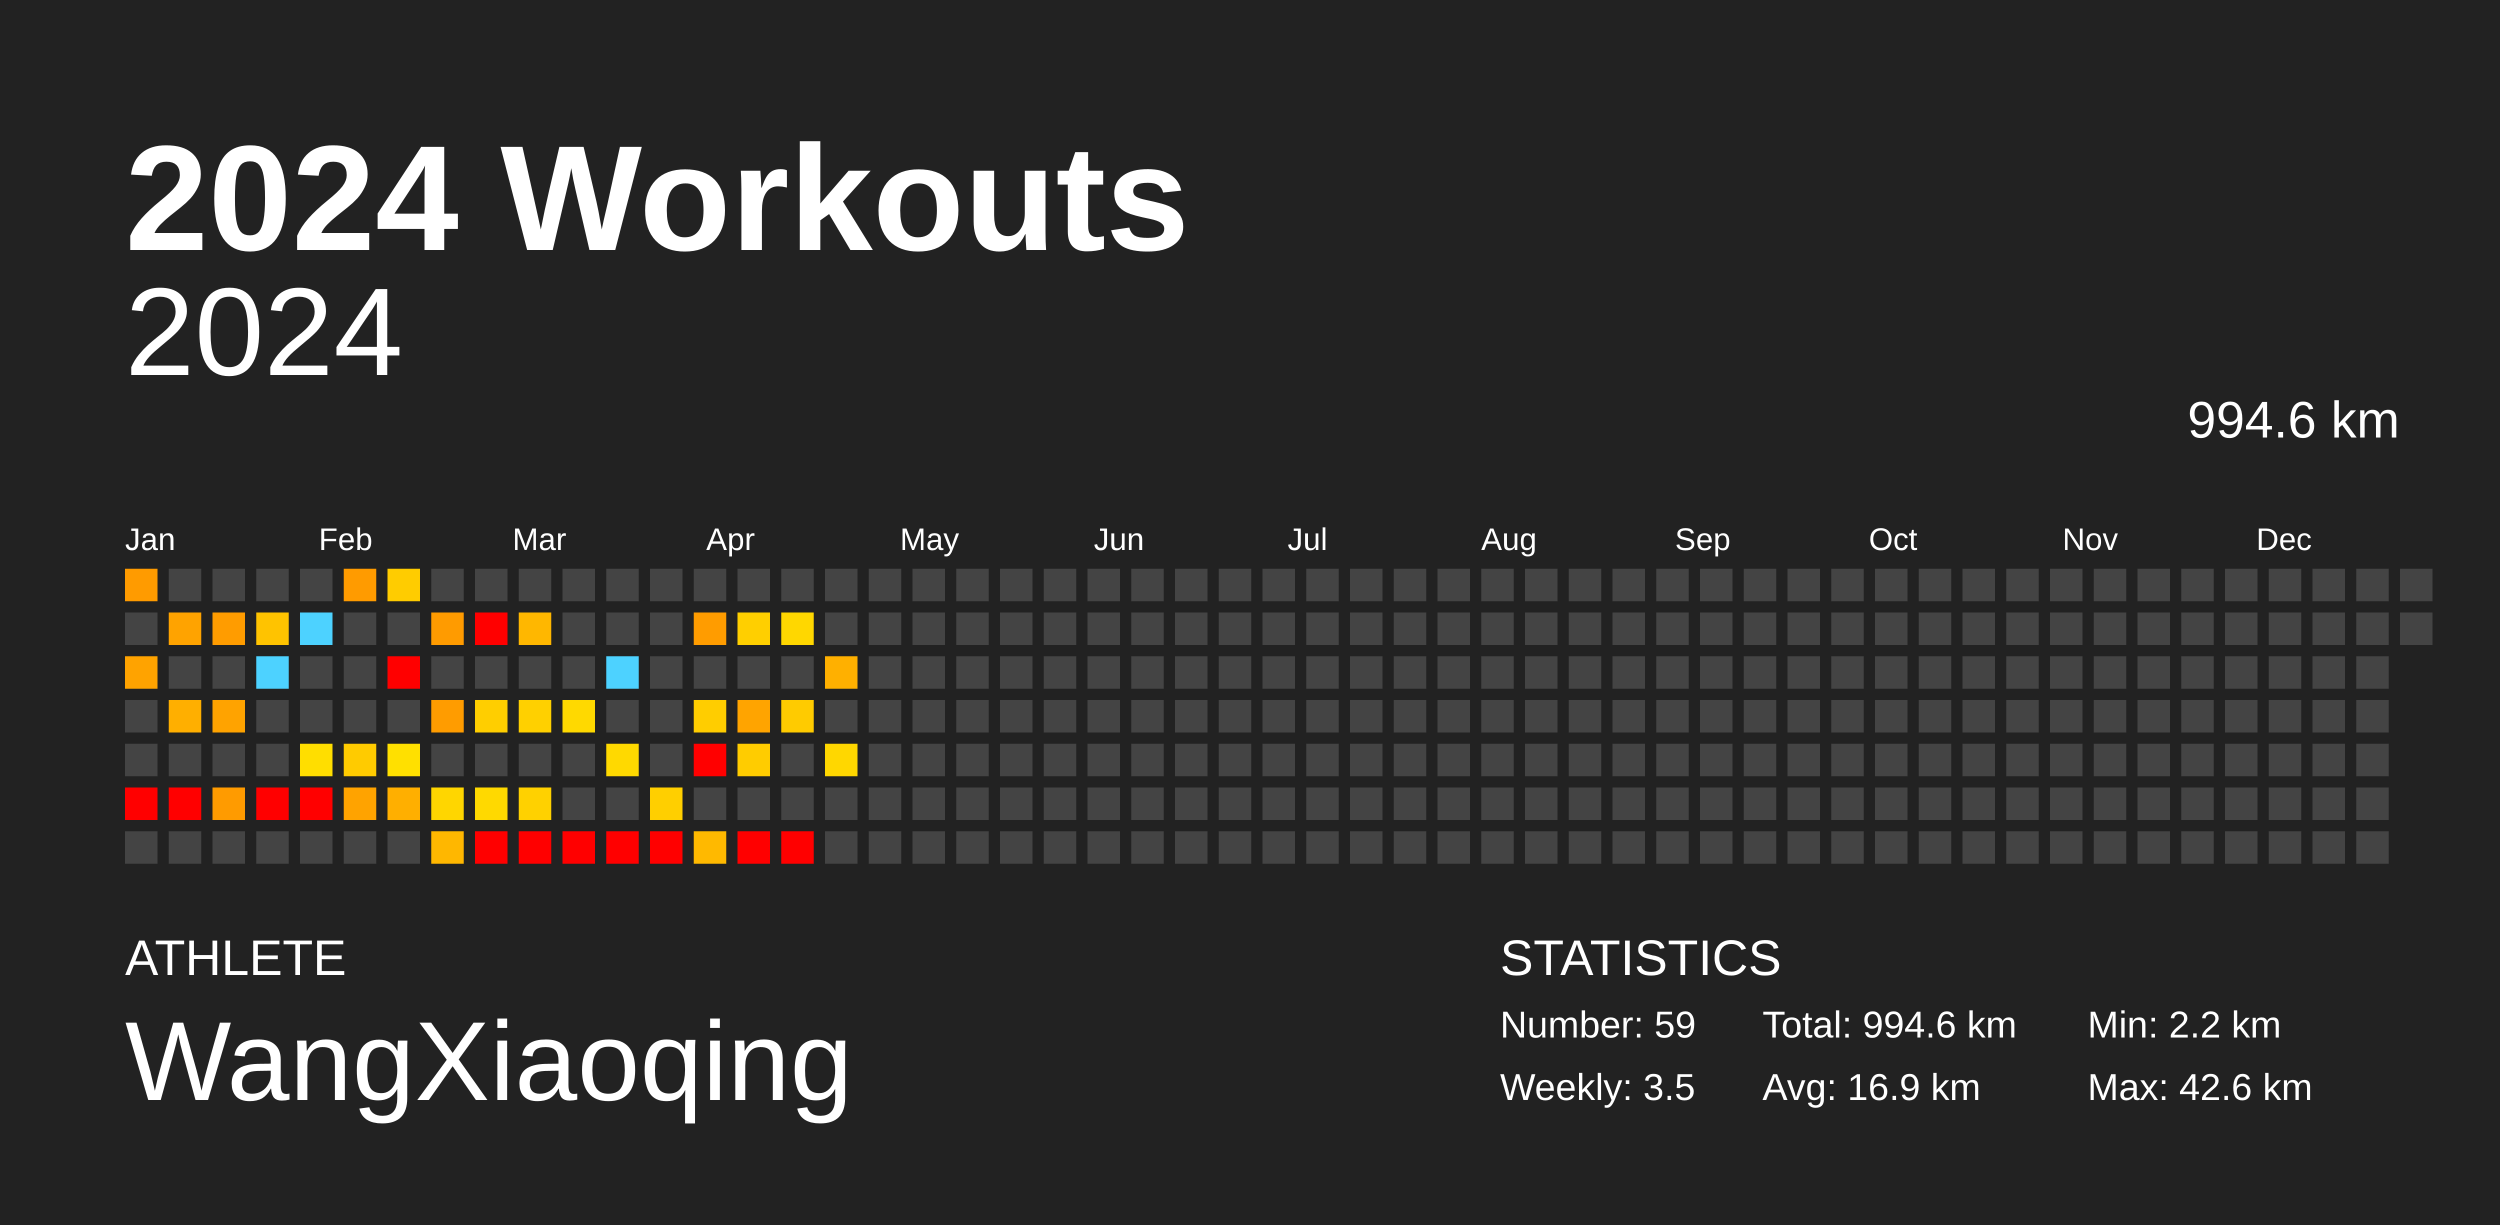
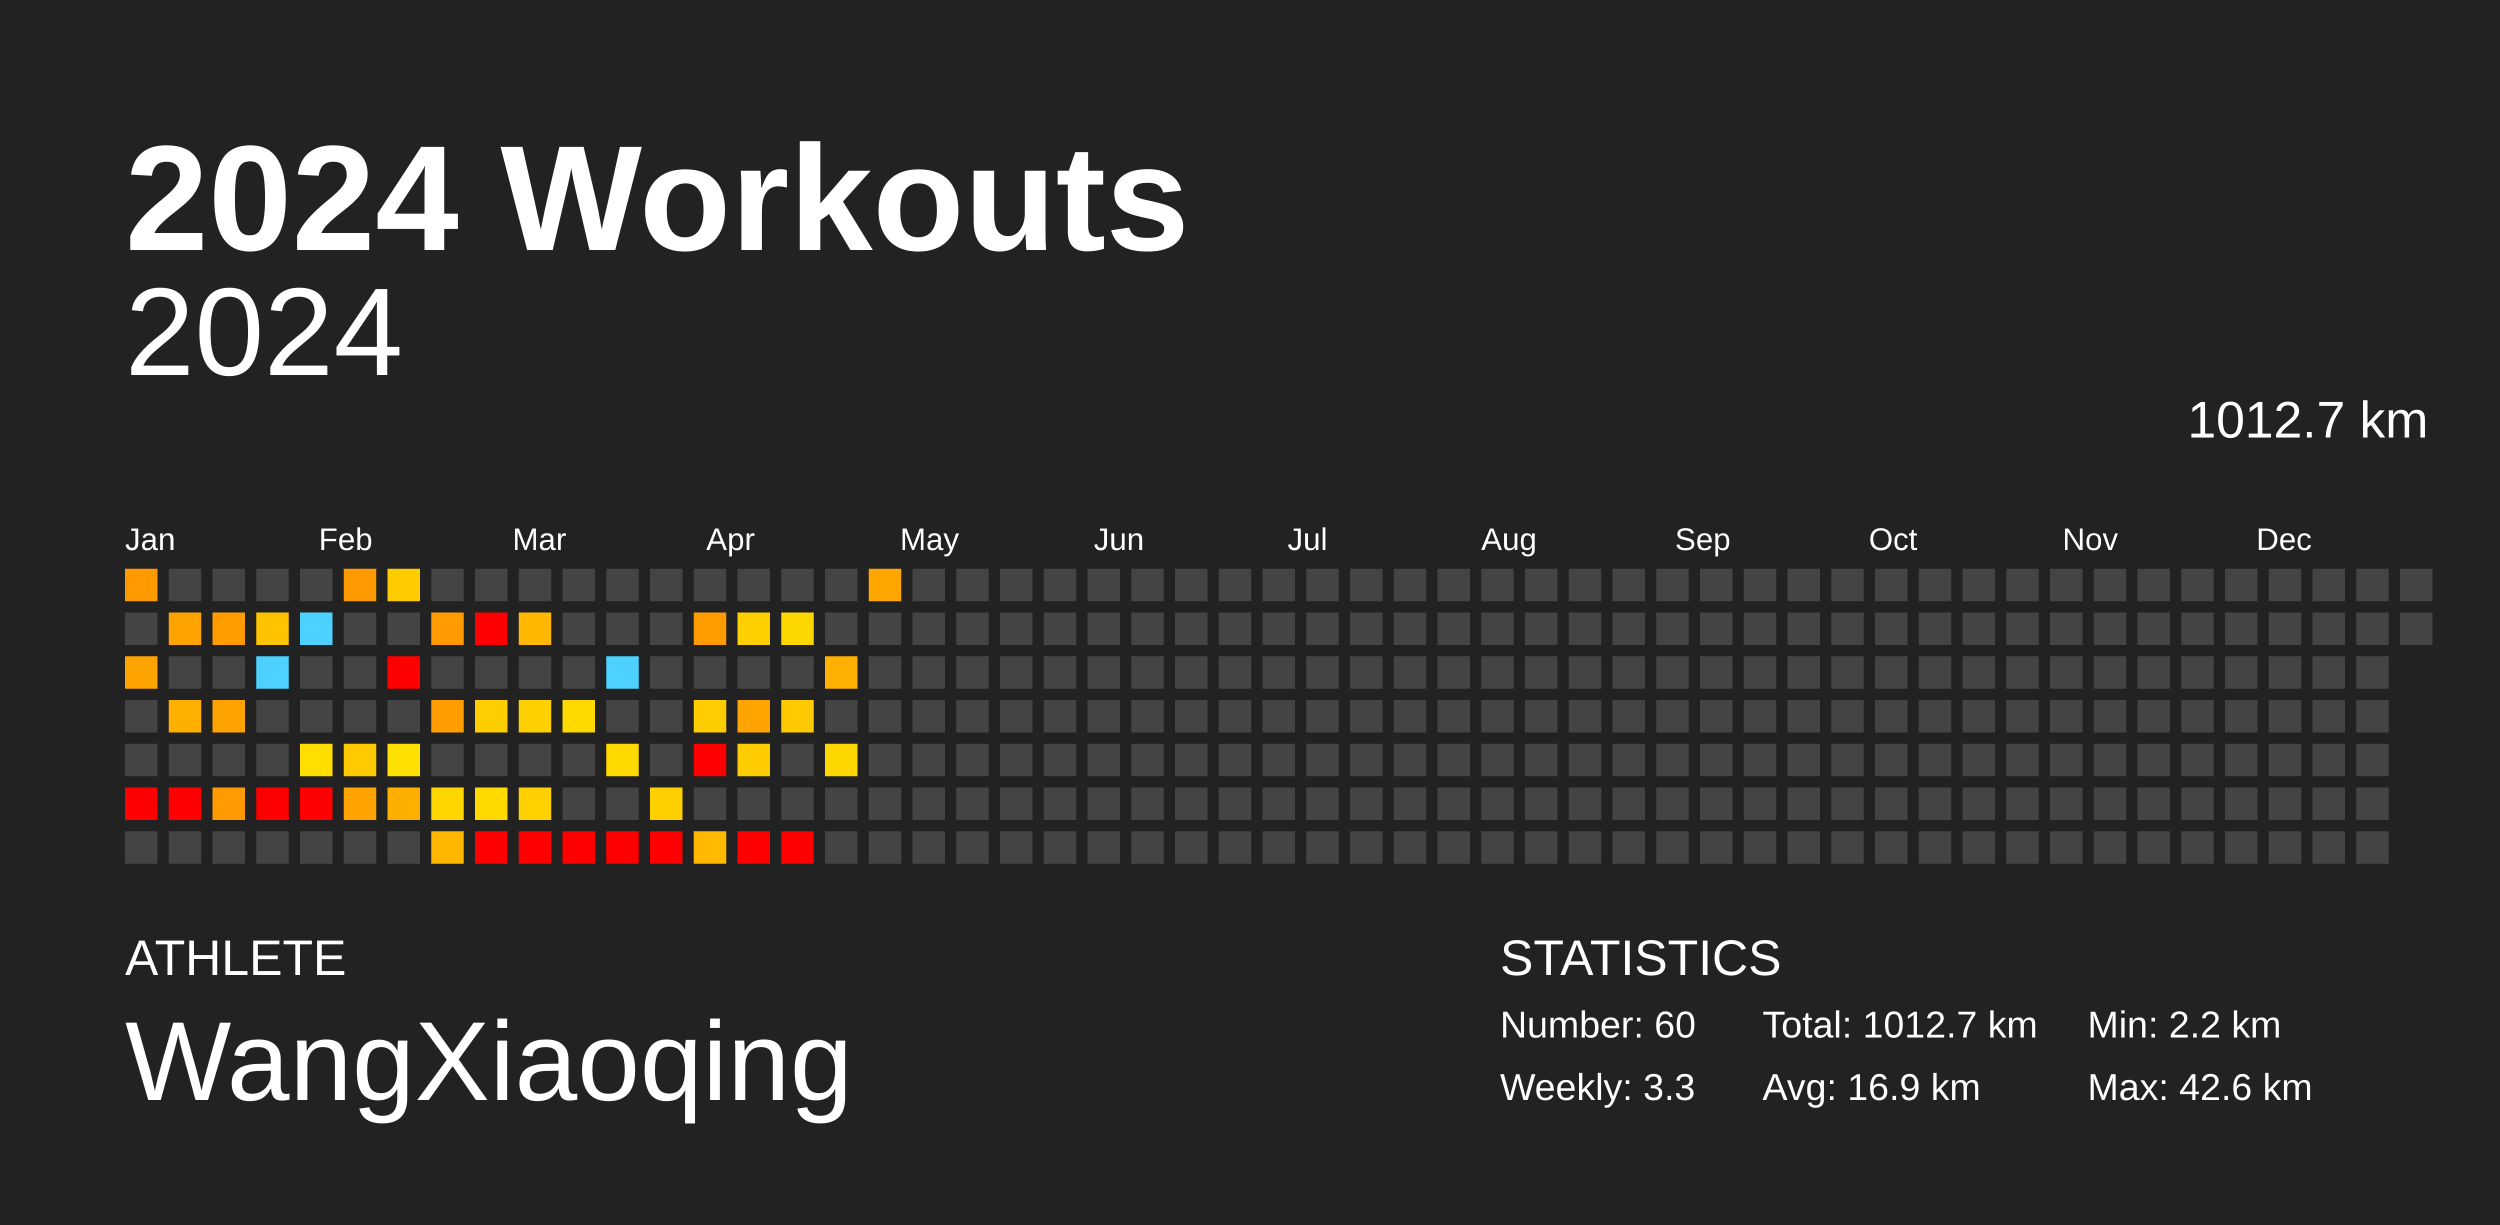
<svg xmlns="http://www.w3.org/2000/svg" baseProfile="full" height="98mm" version="1.1" viewBox="0,0,200,98" width="200mm">
  <defs />
  <rect fill="#222222" height="98" width="200" x="0" y="0" />
  <text fill="#FFFFFF" style="font-size:12px; font-family:Arial; font-weight:bold;" x="10" y="20">2024 Workouts</text>
  <text fill="#FFFFFF" style="font-size:4px; font-family:Arial" x="10" y="78">ATHLETE</text>
  <text fill="#FFFFFF" style="font-size:9px; font-family:Arial" x="10" y="88">WangXiaoqing</text>
  <text fill="#FFFFFF" style="font-size:4px; font-family:Arial" x="120" y="78">STATISTICS</text>
-   <text fill="#FFFFFF" style="font-size:3px; font-family:Arial" x="120" y="83">Number: 59</text>
-   <text fill="#FFFFFF" style="font-size:3px; font-family:Arial" x="120" y="88">Weekly: 3.5</text>
-   <text fill="#FFFFFF" style="font-size:3px; font-family:Arial" x="141" y="83">Total: 994.6 km</text>
+   <text fill="#FFFFFF" style="font-size:3px; font-family:Arial" x="120" y="83">Number: 60</text>
+   <text fill="#FFFFFF" style="font-size:3px; font-family:Arial" x="120" y="88">Weekly: 3.3</text>
+   <text fill="#FFFFFF" style="font-size:3px; font-family:Arial" x="141" y="83">Total: 1012.7 km</text>
  <text fill="#FFFFFF" style="font-size:3px; font-family:Arial" x="141" y="88">Avg: 16.9 km</text>
  <text fill="#FFFFFF" style="font-size:3px; font-family:Arial" x="167" y="83">Min: 2.2 km</text>
  <text fill="#FFFFFF" style="font-size:3px; font-family:Arial" x="167" y="88">Max: 42.6 km</text>
  <text alignment-baseline="hanging" fill="#FFFFFF" style="font-size:10.0px; font-family:Arial;" x="10" y="30">2024</text>
-   <text alignment-baseline="hanging" fill="#FFFFFF" style="font-size:4.125px; font-family:Arial;" x="175" y="35">994.6 km</text>
+   <text alignment-baseline="hanging" fill="#FFFFFF" style="font-size:4.125px; font-family:Arial;" x="175" y="35">1012.7 km</text>
  <text fill="#FFFFFF" style="font-size:2.5px; font-family:Arial" x="10.0" y="44">Jan</text>
  <text fill="#FFFFFF" style="font-size:2.5px; font-family:Arial" x="25.5" y="44">Feb</text>
  <text fill="#FFFFFF" style="font-size:2.5px; font-family:Arial" x="41.0" y="44">Mar</text>
  <text fill="#FFFFFF" style="font-size:2.5px; font-family:Arial" x="56.5" y="44">Apr</text>
  <text fill="#FFFFFF" style="font-size:2.5px; font-family:Arial" x="72.0" y="44">May</text>
  <text fill="#FFFFFF" style="font-size:2.5px; font-family:Arial" x="87.5" y="44">Jun</text>
  <text fill="#FFFFFF" style="font-size:2.5px; font-family:Arial" x="103.0" y="44">Jul</text>
  <text fill="#FFFFFF" style="font-size:2.5px; font-family:Arial" x="118.5" y="44">Aug</text>
  <text fill="#FFFFFF" style="font-size:2.5px; font-family:Arial" x="134.0" y="44">Sep</text>
  <text fill="#FFFFFF" style="font-size:2.5px; font-family:Arial" x="149.5" y="44">Oct</text>
  <text fill="#FFFFFF" style="font-size:2.5px; font-family:Arial" x="165.0" y="44">Nov</text>
  <text fill="#FFFFFF" style="font-size:2.5px; font-family:Arial" x="180.5" y="44">Dec</text>
  <rect fill="#ff9b00" height="2.6" width="2.6" x="10.0" y="45.5" />
  <rect fill="#444444" height="2.6" width="2.6" x="10.0" y="49.0" />
  <rect fill="#ffa300" height="2.6" width="2.6" x="10.0" y="52.5" />
  <rect fill="#444444" height="2.6" width="2.6" x="10.0" y="56.0" />
  <rect fill="#444444" height="2.6" width="2.6" x="10.0" y="59.5" />
  <rect fill="red" height="2.6" width="2.6" x="10.0" y="63.0" />
  <rect fill="#444444" height="2.6" width="2.6" x="10.0" y="66.5" />
  <rect fill="#444444" height="2.6" width="2.6" x="13.5" y="45.5" />
  <rect fill="#ffa300" height="2.6" width="2.6" x="13.5" y="49.0" />
  <rect fill="#444444" height="2.6" width="2.6" x="13.5" y="52.5" />
  <rect fill="#ffaf00" height="2.6" width="2.6" x="13.5" y="56.0" />
  <rect fill="#444444" height="2.6" width="2.6" x="13.5" y="59.5" />
  <rect fill="red" height="2.6" width="2.6" x="13.5" y="63.0" />
  <rect fill="#444444" height="2.6" width="2.6" x="13.5" y="66.5" />
  <rect fill="#444444" height="2.6" width="2.6" x="17.0" y="45.5" />
  <rect fill="#ff9c00" height="2.6" width="2.6" x="17.0" y="49.0" />
  <rect fill="#444444" height="2.6" width="2.6" x="17.0" y="52.5" />
  <rect fill="#ffa300" height="2.6" width="2.6" x="17.0" y="56.0" />
  <rect fill="#444444" height="2.6" width="2.6" x="17.0" y="59.5" />
  <rect fill="#ff9b00" height="2.6" width="2.6" x="17.0" y="63.0" />
  <rect fill="#444444" height="2.6" width="2.6" x="17.0" y="66.5" />
  <rect fill="#444444" height="2.6" width="2.6" x="20.5" y="45.5" />
  <rect fill="#ffc300" height="2.6" width="2.6" x="20.5" y="49.0" />
  <rect fill="#4dd2ff" height="2.6" width="2.6" x="20.5" y="52.5" />
  <rect fill="#444444" height="2.6" width="2.6" x="20.5" y="56.0" />
  <rect fill="#444444" height="2.6" width="2.6" x="20.5" y="59.5" />
  <rect fill="red" height="2.6" width="2.6" x="20.5" y="63.0" />
  <rect fill="#444444" height="2.6" width="2.6" x="20.5" y="66.5" />
  <rect fill="#444444" height="2.6" width="2.6" x="24.0" y="45.5" />
  <rect fill="#4dd2ff" height="2.6" width="2.6" x="24.0" y="49.0" />
  <rect fill="#444444" height="2.6" width="2.6" x="24.0" y="52.5" />
  <rect fill="#444444" height="2.6" width="2.6" x="24.0" y="56.0" />
  <rect fill="#ffde00" height="2.6" width="2.6" x="24.0" y="59.5" />
  <rect fill="red" height="2.6" width="2.6" x="24.0" y="63.0" />
  <rect fill="#444444" height="2.6" width="2.6" x="24.0" y="66.5" />
  <rect fill="#ff9b00" height="2.6" width="2.6" x="27.5" y="45.5" />
  <rect fill="#444444" height="2.6" width="2.6" x="27.5" y="49.0" />
  <rect fill="#444444" height="2.6" width="2.6" x="27.5" y="52.5" />
  <rect fill="#444444" height="2.6" width="2.6" x="27.5" y="56.0" />
  <rect fill="#ffcb00" height="2.6" width="2.6" x="27.5" y="59.5" />
  <rect fill="#ffa300" height="2.6" width="2.6" x="27.5" y="63.0" />
  <rect fill="#444444" height="2.6" width="2.6" x="27.5" y="66.5" />
  <rect fill="#ffcc00" height="2.6" width="2.6" x="31.0" y="45.5" />
  <rect fill="#444444" height="2.6" width="2.6" x="31.0" y="49.0" />
  <rect fill="red" height="2.6" width="2.6" x="31.0" y="52.5" />
  <rect fill="#444444" height="2.6" width="2.6" x="31.0" y="56.0" />
  <rect fill="#ffe000" height="2.6" width="2.6" x="31.0" y="59.5" />
  <rect fill="#ffaf00" height="2.6" width="2.6" x="31.0" y="63.0" />
  <rect fill="#444444" height="2.6" width="2.6" x="31.0" y="66.5" />
  <rect fill="#444444" height="2.6" width="2.6" x="34.5" y="45.5" />
  <rect fill="#ff9b00" height="2.6" width="2.6" x="34.5" y="49.0" />
  <rect fill="#444444" height="2.6" width="2.6" x="34.5" y="52.5" />
  <rect fill="#ff9c00" height="2.6" width="2.6" x="34.5" y="56.0" />
  <rect fill="#444444" height="2.6" width="2.6" x="34.5" y="59.5" />
  <rect fill="#ffd600" height="2.6" width="2.6" x="34.5" y="63.0" />
  <rect fill="#ffb700" height="2.6" width="2.6" x="34.5" y="66.5" />
  <rect fill="#444444" height="2.6" width="2.6" x="38.0" y="45.5" />
  <rect fill="red" height="2.6" width="2.6" x="38.0" y="49.0" />
  <rect fill="#444444" height="2.6" width="2.6" x="38.0" y="52.5" />
  <rect fill="#ffce00" height="2.6" width="2.6" x="38.0" y="56.0" />
  <rect fill="#444444" height="2.6" width="2.6" x="38.0" y="59.5" />
  <rect fill="#ffd900" height="2.6" width="2.6" x="38.0" y="63.0" />
  <rect fill="red" height="2.6" width="2.6" x="38.0" y="66.5" />
  <rect fill="#444444" height="2.6" width="2.6" x="41.5" y="45.5" />
  <rect fill="#ffb700" height="2.6" width="2.6" x="41.5" y="49.0" />
  <rect fill="#444444" height="2.6" width="2.6" x="41.5" y="52.5" />
  <rect fill="#ffd000" height="2.6" width="2.6" x="41.5" y="56.0" />
  <rect fill="#444444" height="2.6" width="2.6" x="41.5" y="59.5" />
  <rect fill="#ffd100" height="2.6" width="2.6" x="41.5" y="63.0" />
  <rect fill="red" height="2.6" width="2.6" x="41.5" y="66.5" />
  <rect fill="#444444" height="2.6" width="2.6" x="45.0" y="45.5" />
  <rect fill="#444444" height="2.6" width="2.6" x="45.0" y="49.0" />
  <rect fill="#444444" height="2.6" width="2.6" x="45.0" y="52.5" />
  <rect fill="#ffd900" height="2.6" width="2.6" x="45.0" y="56.0" />
  <rect fill="#444444" height="2.6" width="2.6" x="45.0" y="59.5" />
  <rect fill="#444444" height="2.6" width="2.6" x="45.0" y="63.0" />
  <rect fill="red" height="2.6" width="2.6" x="45.0" y="66.5" />
  <rect fill="#444444" height="2.6" width="2.6" x="48.5" y="45.5" />
  <rect fill="#444444" height="2.6" width="2.6" x="48.5" y="49.0" />
  <rect fill="#4dd2ff" height="2.6" width="2.6" x="48.5" y="52.5" />
  <rect fill="#444444" height="2.6" width="2.6" x="48.5" y="56.0" />
  <rect fill="#ffd900" height="2.6" width="2.6" x="48.5" y="59.5" />
  <rect fill="#444444" height="2.6" width="2.6" x="48.5" y="63.0" />
  <rect fill="red" height="2.6" width="2.6" x="48.5" y="66.5" />
  <rect fill="#444444" height="2.6" width="2.6" x="52.0" y="45.5" />
  <rect fill="#444444" height="2.6" width="2.6" x="52.0" y="49.0" />
  <rect fill="#444444" height="2.6" width="2.6" x="52.0" y="52.5" />
  <rect fill="#444444" height="2.6" width="2.6" x="52.0" y="56.0" />
  <rect fill="#444444" height="2.6" width="2.6" x="52.0" y="59.5" />
  <rect fill="#ffcf00" height="2.6" width="2.6" x="52.0" y="63.0" />
  <rect fill="red" height="2.6" width="2.6" x="52.0" y="66.5" />
  <rect fill="#444444" height="2.6" width="2.6" x="55.5" y="45.5" />
  <rect fill="#ff9c00" height="2.6" width="2.6" x="55.5" y="49.0" />
  <rect fill="#444444" height="2.6" width="2.6" x="55.5" y="52.5" />
  <rect fill="#ffcd00" height="2.6" width="2.6" x="55.5" y="56.0" />
  <rect fill="red" height="2.6" width="2.6" x="55.5" y="59.5" />
  <rect fill="#444444" height="2.6" width="2.6" x="55.5" y="63.0" />
  <rect fill="#ffb900" height="2.6" width="2.6" x="55.5" y="66.5" />
  <rect fill="#444444" height="2.6" width="2.6" x="59.0" y="45.5" />
  <rect fill="#ffcf00" height="2.6" width="2.6" x="59.0" y="49.0" />
  <rect fill="#444444" height="2.6" width="2.6" x="59.0" y="52.5" />
  <rect fill="#ffa400" height="2.6" width="2.6" x="59.0" y="56.0" />
  <rect fill="#ffcc00" height="2.6" width="2.6" x="59.0" y="59.5" />
  <rect fill="#444444" height="2.6" width="2.6" x="59.0" y="63.0" />
  <rect fill="red" height="2.6" width="2.6" x="59.0" y="66.5" />
  <rect fill="#444444" height="2.6" width="2.6" x="62.5" y="45.5" />
  <rect fill="#ffd700" height="2.6" width="2.6" x="62.5" y="49.0" />
  <rect fill="#444444" height="2.6" width="2.6" x="62.5" y="52.5" />
  <rect fill="#ffcb00" height="2.6" width="2.6" x="62.5" y="56.0" />
  <rect fill="#444444" height="2.6" width="2.6" x="62.5" y="59.5" />
  <rect fill="#444444" height="2.6" width="2.6" x="62.5" y="63.0" />
  <rect fill="red" height="2.6" width="2.6" x="62.5" y="66.5" />
  <rect fill="#444444" height="2.6" width="2.6" x="66.0" y="45.5" />
  <rect fill="#444444" height="2.6" width="2.6" x="66.0" y="49.0" />
  <rect fill="#ffb000" height="2.6" width="2.6" x="66.0" y="52.5" />
  <rect fill="#444444" height="2.6" width="2.6" x="66.0" y="56.0" />
  <rect fill="#ffd700" height="2.6" width="2.6" x="66.0" y="59.5" />
  <rect fill="#444444" height="2.6" width="2.6" x="66.0" y="63.0" />
  <rect fill="#444444" height="2.6" width="2.6" x="66.0" y="66.5" />
-   <rect fill="#444444" height="2.6" width="2.6" x="69.5" y="45.5" />
+   <rect fill="#ffa700" height="2.6" width="2.6" x="69.5" y="45.5" />
  <rect fill="#444444" height="2.6" width="2.6" x="69.5" y="49.0" />
  <rect fill="#444444" height="2.6" width="2.6" x="69.5" y="52.5" />
  <rect fill="#444444" height="2.6" width="2.6" x="69.5" y="56.0" />
  <rect fill="#444444" height="2.6" width="2.6" x="69.5" y="59.5" />
  <rect fill="#444444" height="2.6" width="2.6" x="69.5" y="63.0" />
  <rect fill="#444444" height="2.6" width="2.6" x="69.5" y="66.5" />
  <rect fill="#444444" height="2.6" width="2.6" x="73.0" y="45.5" />
  <rect fill="#444444" height="2.6" width="2.6" x="73.0" y="49.0" />
  <rect fill="#444444" height="2.6" width="2.6" x="73.0" y="52.5" />
  <rect fill="#444444" height="2.6" width="2.6" x="73.0" y="56.0" />
  <rect fill="#444444" height="2.6" width="2.6" x="73.0" y="59.5" />
  <rect fill="#444444" height="2.6" width="2.6" x="73.0" y="63.0" />
  <rect fill="#444444" height="2.6" width="2.6" x="73.0" y="66.5" />
  <rect fill="#444444" height="2.6" width="2.6" x="76.5" y="45.5" />
  <rect fill="#444444" height="2.6" width="2.6" x="76.5" y="49.0" />
  <rect fill="#444444" height="2.6" width="2.6" x="76.5" y="52.5" />
  <rect fill="#444444" height="2.6" width="2.6" x="76.5" y="56.0" />
  <rect fill="#444444" height="2.6" width="2.6" x="76.5" y="59.5" />
  <rect fill="#444444" height="2.6" width="2.6" x="76.5" y="63.0" />
  <rect fill="#444444" height="2.6" width="2.6" x="76.5" y="66.5" />
  <rect fill="#444444" height="2.6" width="2.6" x="80.0" y="45.5" />
  <rect fill="#444444" height="2.6" width="2.6" x="80.0" y="49.0" />
  <rect fill="#444444" height="2.6" width="2.6" x="80.0" y="52.5" />
  <rect fill="#444444" height="2.6" width="2.6" x="80.0" y="56.0" />
  <rect fill="#444444" height="2.6" width="2.6" x="80.0" y="59.5" />
  <rect fill="#444444" height="2.6" width="2.6" x="80.0" y="63.0" />
  <rect fill="#444444" height="2.6" width="2.6" x="80.0" y="66.5" />
  <rect fill="#444444" height="2.6" width="2.6" x="83.5" y="45.5" />
  <rect fill="#444444" height="2.6" width="2.6" x="83.5" y="49.0" />
  <rect fill="#444444" height="2.6" width="2.6" x="83.5" y="52.5" />
  <rect fill="#444444" height="2.6" width="2.6" x="83.5" y="56.0" />
  <rect fill="#444444" height="2.6" width="2.6" x="83.5" y="59.5" />
  <rect fill="#444444" height="2.6" width="2.6" x="83.5" y="63.0" />
  <rect fill="#444444" height="2.6" width="2.6" x="83.5" y="66.5" />
  <rect fill="#444444" height="2.6" width="2.6" x="87.0" y="45.5" />
  <rect fill="#444444" height="2.6" width="2.6" x="87.0" y="49.0" />
  <rect fill="#444444" height="2.6" width="2.6" x="87.0" y="52.5" />
  <rect fill="#444444" height="2.6" width="2.6" x="87.0" y="56.0" />
  <rect fill="#444444" height="2.6" width="2.6" x="87.0" y="59.5" />
  <rect fill="#444444" height="2.6" width="2.6" x="87.0" y="63.0" />
  <rect fill="#444444" height="2.6" width="2.6" x="87.0" y="66.5" />
  <rect fill="#444444" height="2.6" width="2.6" x="90.5" y="45.5" />
  <rect fill="#444444" height="2.6" width="2.6" x="90.5" y="49.0" />
  <rect fill="#444444" height="2.6" width="2.6" x="90.5" y="52.5" />
  <rect fill="#444444" height="2.6" width="2.6" x="90.5" y="56.0" />
  <rect fill="#444444" height="2.6" width="2.6" x="90.5" y="59.5" />
  <rect fill="#444444" height="2.6" width="2.6" x="90.5" y="63.0" />
  <rect fill="#444444" height="2.6" width="2.6" x="90.5" y="66.5" />
  <rect fill="#444444" height="2.6" width="2.6" x="94.0" y="45.5" />
  <rect fill="#444444" height="2.6" width="2.6" x="94.0" y="49.0" />
  <rect fill="#444444" height="2.6" width="2.6" x="94.0" y="52.5" />
  <rect fill="#444444" height="2.6" width="2.6" x="94.0" y="56.0" />
  <rect fill="#444444" height="2.6" width="2.6" x="94.0" y="59.5" />
  <rect fill="#444444" height="2.6" width="2.6" x="94.0" y="63.0" />
  <rect fill="#444444" height="2.6" width="2.6" x="94.0" y="66.5" />
  <rect fill="#444444" height="2.6" width="2.6" x="97.5" y="45.5" />
  <rect fill="#444444" height="2.6" width="2.6" x="97.5" y="49.0" />
  <rect fill="#444444" height="2.6" width="2.6" x="97.5" y="52.5" />
  <rect fill="#444444" height="2.6" width="2.6" x="97.5" y="56.0" />
  <rect fill="#444444" height="2.6" width="2.6" x="97.5" y="59.5" />
  <rect fill="#444444" height="2.6" width="2.6" x="97.5" y="63.0" />
  <rect fill="#444444" height="2.6" width="2.6" x="97.5" y="66.5" />
  <rect fill="#444444" height="2.6" width="2.6" x="101.0" y="45.5" />
  <rect fill="#444444" height="2.6" width="2.6" x="101.0" y="49.0" />
  <rect fill="#444444" height="2.6" width="2.6" x="101.0" y="52.5" />
  <rect fill="#444444" height="2.6" width="2.6" x="101.0" y="56.0" />
  <rect fill="#444444" height="2.6" width="2.6" x="101.0" y="59.5" />
  <rect fill="#444444" height="2.6" width="2.6" x="101.0" y="63.0" />
  <rect fill="#444444" height="2.6" width="2.6" x="101.0" y="66.5" />
  <rect fill="#444444" height="2.6" width="2.6" x="104.5" y="45.5" />
  <rect fill="#444444" height="2.6" width="2.6" x="104.5" y="49.0" />
  <rect fill="#444444" height="2.6" width="2.6" x="104.5" y="52.5" />
  <rect fill="#444444" height="2.6" width="2.6" x="104.5" y="56.0" />
  <rect fill="#444444" height="2.6" width="2.6" x="104.5" y="59.5" />
  <rect fill="#444444" height="2.6" width="2.6" x="104.5" y="63.0" />
  <rect fill="#444444" height="2.6" width="2.6" x="104.5" y="66.5" />
  <rect fill="#444444" height="2.6" width="2.6" x="108.0" y="45.5" />
  <rect fill="#444444" height="2.6" width="2.6" x="108.0" y="49.0" />
  <rect fill="#444444" height="2.6" width="2.6" x="108.0" y="52.5" />
  <rect fill="#444444" height="2.6" width="2.6" x="108.0" y="56.0" />
  <rect fill="#444444" height="2.6" width="2.6" x="108.0" y="59.5" />
  <rect fill="#444444" height="2.6" width="2.6" x="108.0" y="63.0" />
  <rect fill="#444444" height="2.6" width="2.6" x="108.0" y="66.5" />
  <rect fill="#444444" height="2.6" width="2.6" x="111.5" y="45.5" />
  <rect fill="#444444" height="2.6" width="2.6" x="111.5" y="49.0" />
  <rect fill="#444444" height="2.6" width="2.6" x="111.5" y="52.5" />
  <rect fill="#444444" height="2.6" width="2.6" x="111.5" y="56.0" />
  <rect fill="#444444" height="2.6" width="2.6" x="111.5" y="59.5" />
  <rect fill="#444444" height="2.6" width="2.6" x="111.5" y="63.0" />
  <rect fill="#444444" height="2.6" width="2.6" x="111.5" y="66.5" />
  <rect fill="#444444" height="2.6" width="2.6" x="115.0" y="45.5" />
  <rect fill="#444444" height="2.6" width="2.6" x="115.0" y="49.0" />
  <rect fill="#444444" height="2.6" width="2.6" x="115.0" y="52.5" />
  <rect fill="#444444" height="2.6" width="2.6" x="115.0" y="56.0" />
  <rect fill="#444444" height="2.6" width="2.6" x="115.0" y="59.5" />
  <rect fill="#444444" height="2.6" width="2.6" x="115.0" y="63.0" />
  <rect fill="#444444" height="2.6" width="2.6" x="115.0" y="66.5" />
  <rect fill="#444444" height="2.6" width="2.6" x="118.5" y="45.5" />
  <rect fill="#444444" height="2.6" width="2.6" x="118.5" y="49.0" />
  <rect fill="#444444" height="2.6" width="2.6" x="118.5" y="52.5" />
  <rect fill="#444444" height="2.6" width="2.6" x="118.5" y="56.0" />
  <rect fill="#444444" height="2.6" width="2.6" x="118.5" y="59.5" />
  <rect fill="#444444" height="2.6" width="2.6" x="118.5" y="63.0" />
  <rect fill="#444444" height="2.6" width="2.6" x="118.5" y="66.5" />
  <rect fill="#444444" height="2.6" width="2.6" x="122.0" y="45.5" />
  <rect fill="#444444" height="2.6" width="2.6" x="122.0" y="49.0" />
  <rect fill="#444444" height="2.6" width="2.6" x="122.0" y="52.5" />
  <rect fill="#444444" height="2.6" width="2.6" x="122.0" y="56.0" />
  <rect fill="#444444" height="2.6" width="2.6" x="122.0" y="59.5" />
  <rect fill="#444444" height="2.6" width="2.6" x="122.0" y="63.0" />
  <rect fill="#444444" height="2.6" width="2.6" x="122.0" y="66.5" />
  <rect fill="#444444" height="2.6" width="2.6" x="125.5" y="45.5" />
  <rect fill="#444444" height="2.6" width="2.6" x="125.5" y="49.0" />
  <rect fill="#444444" height="2.6" width="2.6" x="125.5" y="52.5" />
  <rect fill="#444444" height="2.6" width="2.6" x="125.5" y="56.0" />
  <rect fill="#444444" height="2.6" width="2.6" x="125.5" y="59.5" />
  <rect fill="#444444" height="2.6" width="2.6" x="125.5" y="63.0" />
  <rect fill="#444444" height="2.6" width="2.6" x="125.5" y="66.5" />
  <rect fill="#444444" height="2.6" width="2.6" x="129.0" y="45.5" />
  <rect fill="#444444" height="2.6" width="2.6" x="129.0" y="49.0" />
  <rect fill="#444444" height="2.6" width="2.6" x="129.0" y="52.5" />
  <rect fill="#444444" height="2.6" width="2.6" x="129.0" y="56.0" />
  <rect fill="#444444" height="2.6" width="2.6" x="129.0" y="59.5" />
  <rect fill="#444444" height="2.6" width="2.6" x="129.0" y="63.0" />
  <rect fill="#444444" height="2.6" width="2.6" x="129.0" y="66.5" />
  <rect fill="#444444" height="2.6" width="2.6" x="132.5" y="45.5" />
  <rect fill="#444444" height="2.6" width="2.6" x="132.5" y="49.0" />
  <rect fill="#444444" height="2.6" width="2.6" x="132.5" y="52.5" />
  <rect fill="#444444" height="2.6" width="2.6" x="132.5" y="56.0" />
  <rect fill="#444444" height="2.6" width="2.6" x="132.5" y="59.5" />
  <rect fill="#444444" height="2.6" width="2.6" x="132.5" y="63.0" />
  <rect fill="#444444" height="2.6" width="2.6" x="132.5" y="66.5" />
  <rect fill="#444444" height="2.6" width="2.6" x="136.0" y="45.5" />
  <rect fill="#444444" height="2.6" width="2.6" x="136.0" y="49.0" />
  <rect fill="#444444" height="2.6" width="2.6" x="136.0" y="52.5" />
  <rect fill="#444444" height="2.6" width="2.6" x="136.0" y="56.0" />
  <rect fill="#444444" height="2.6" width="2.6" x="136.0" y="59.5" />
  <rect fill="#444444" height="2.6" width="2.6" x="136.0" y="63.0" />
  <rect fill="#444444" height="2.6" width="2.6" x="136.0" y="66.5" />
  <rect fill="#444444" height="2.6" width="2.6" x="139.5" y="45.5" />
  <rect fill="#444444" height="2.6" width="2.6" x="139.5" y="49.0" />
  <rect fill="#444444" height="2.6" width="2.6" x="139.5" y="52.5" />
  <rect fill="#444444" height="2.6" width="2.6" x="139.5" y="56.0" />
  <rect fill="#444444" height="2.6" width="2.6" x="139.5" y="59.5" />
  <rect fill="#444444" height="2.6" width="2.6" x="139.5" y="63.0" />
  <rect fill="#444444" height="2.6" width="2.6" x="139.5" y="66.5" />
  <rect fill="#444444" height="2.6" width="2.6" x="143.0" y="45.5" />
  <rect fill="#444444" height="2.6" width="2.6" x="143.0" y="49.0" />
  <rect fill="#444444" height="2.6" width="2.6" x="143.0" y="52.5" />
  <rect fill="#444444" height="2.6" width="2.6" x="143.0" y="56.0" />
  <rect fill="#444444" height="2.6" width="2.6" x="143.0" y="59.5" />
  <rect fill="#444444" height="2.6" width="2.6" x="143.0" y="63.0" />
  <rect fill="#444444" height="2.6" width="2.6" x="143.0" y="66.5" />
  <rect fill="#444444" height="2.6" width="2.6" x="146.5" y="45.5" />
  <rect fill="#444444" height="2.6" width="2.6" x="146.5" y="49.0" />
  <rect fill="#444444" height="2.6" width="2.6" x="146.5" y="52.5" />
  <rect fill="#444444" height="2.6" width="2.6" x="146.5" y="56.0" />
  <rect fill="#444444" height="2.6" width="2.6" x="146.5" y="59.5" />
  <rect fill="#444444" height="2.6" width="2.6" x="146.5" y="63.0" />
  <rect fill="#444444" height="2.6" width="2.6" x="146.5" y="66.5" />
  <rect fill="#444444" height="2.6" width="2.6" x="150.0" y="45.5" />
  <rect fill="#444444" height="2.6" width="2.6" x="150.0" y="49.0" />
  <rect fill="#444444" height="2.6" width="2.6" x="150.0" y="52.5" />
  <rect fill="#444444" height="2.6" width="2.6" x="150.0" y="56.0" />
  <rect fill="#444444" height="2.6" width="2.6" x="150.0" y="59.5" />
  <rect fill="#444444" height="2.6" width="2.6" x="150.0" y="63.0" />
  <rect fill="#444444" height="2.6" width="2.6" x="150.0" y="66.5" />
  <rect fill="#444444" height="2.6" width="2.6" x="153.5" y="45.5" />
  <rect fill="#444444" height="2.6" width="2.6" x="153.5" y="49.0" />
  <rect fill="#444444" height="2.6" width="2.6" x="153.5" y="52.5" />
  <rect fill="#444444" height="2.6" width="2.6" x="153.5" y="56.0" />
  <rect fill="#444444" height="2.6" width="2.6" x="153.5" y="59.5" />
  <rect fill="#444444" height="2.6" width="2.6" x="153.5" y="63.0" />
  <rect fill="#444444" height="2.6" width="2.6" x="153.5" y="66.5" />
  <rect fill="#444444" height="2.6" width="2.6" x="157.0" y="45.5" />
  <rect fill="#444444" height="2.6" width="2.6" x="157.0" y="49.0" />
  <rect fill="#444444" height="2.6" width="2.6" x="157.0" y="52.5" />
  <rect fill="#444444" height="2.6" width="2.6" x="157.0" y="56.0" />
  <rect fill="#444444" height="2.6" width="2.6" x="157.0" y="59.5" />
  <rect fill="#444444" height="2.6" width="2.6" x="157.0" y="63.0" />
  <rect fill="#444444" height="2.6" width="2.6" x="157.0" y="66.5" />
  <rect fill="#444444" height="2.6" width="2.6" x="160.5" y="45.5" />
  <rect fill="#444444" height="2.6" width="2.6" x="160.5" y="49.0" />
  <rect fill="#444444" height="2.6" width="2.6" x="160.5" y="52.5" />
  <rect fill="#444444" height="2.6" width="2.6" x="160.5" y="56.0" />
  <rect fill="#444444" height="2.6" width="2.6" x="160.5" y="59.5" />
  <rect fill="#444444" height="2.6" width="2.6" x="160.5" y="63.0" />
  <rect fill="#444444" height="2.6" width="2.6" x="160.5" y="66.5" />
  <rect fill="#444444" height="2.6" width="2.6" x="164.0" y="45.5" />
  <rect fill="#444444" height="2.6" width="2.6" x="164.0" y="49.0" />
  <rect fill="#444444" height="2.6" width="2.6" x="164.0" y="52.5" />
  <rect fill="#444444" height="2.6" width="2.6" x="164.0" y="56.0" />
  <rect fill="#444444" height="2.6" width="2.6" x="164.0" y="59.5" />
  <rect fill="#444444" height="2.6" width="2.6" x="164.0" y="63.0" />
  <rect fill="#444444" height="2.6" width="2.6" x="164.0" y="66.5" />
  <rect fill="#444444" height="2.6" width="2.6" x="167.5" y="45.5" />
  <rect fill="#444444" height="2.6" width="2.6" x="167.5" y="49.0" />
  <rect fill="#444444" height="2.6" width="2.6" x="167.5" y="52.5" />
  <rect fill="#444444" height="2.6" width="2.6" x="167.5" y="56.0" />
  <rect fill="#444444" height="2.6" width="2.6" x="167.5" y="59.5" />
  <rect fill="#444444" height="2.6" width="2.6" x="167.5" y="63.0" />
  <rect fill="#444444" height="2.6" width="2.6" x="167.5" y="66.5" />
  <rect fill="#444444" height="2.6" width="2.6" x="171.0" y="45.5" />
  <rect fill="#444444" height="2.6" width="2.6" x="171.0" y="49.0" />
  <rect fill="#444444" height="2.6" width="2.6" x="171.0" y="52.5" />
  <rect fill="#444444" height="2.6" width="2.6" x="171.0" y="56.0" />
  <rect fill="#444444" height="2.6" width="2.6" x="171.0" y="59.5" />
  <rect fill="#444444" height="2.6" width="2.6" x="171.0" y="63.0" />
  <rect fill="#444444" height="2.6" width="2.6" x="171.0" y="66.5" />
  <rect fill="#444444" height="2.6" width="2.6" x="174.5" y="45.5" />
  <rect fill="#444444" height="2.6" width="2.6" x="174.5" y="49.0" />
  <rect fill="#444444" height="2.6" width="2.6" x="174.5" y="52.5" />
  <rect fill="#444444" height="2.6" width="2.6" x="174.5" y="56.0" />
  <rect fill="#444444" height="2.6" width="2.6" x="174.5" y="59.5" />
  <rect fill="#444444" height="2.6" width="2.6" x="174.5" y="63.0" />
  <rect fill="#444444" height="2.6" width="2.6" x="174.5" y="66.5" />
  <rect fill="#444444" height="2.6" width="2.6" x="178.0" y="45.5" />
  <rect fill="#444444" height="2.6" width="2.6" x="178.0" y="49.0" />
  <rect fill="#444444" height="2.6" width="2.6" x="178.0" y="52.5" />
  <rect fill="#444444" height="2.6" width="2.6" x="178.0" y="56.0" />
  <rect fill="#444444" height="2.6" width="2.6" x="178.0" y="59.5" />
  <rect fill="#444444" height="2.6" width="2.6" x="178.0" y="63.0" />
  <rect fill="#444444" height="2.6" width="2.6" x="178.0" y="66.5" />
  <rect fill="#444444" height="2.6" width="2.6" x="181.5" y="45.5" />
  <rect fill="#444444" height="2.6" width="2.6" x="181.5" y="49.0" />
  <rect fill="#444444" height="2.6" width="2.6" x="181.5" y="52.5" />
  <rect fill="#444444" height="2.6" width="2.6" x="181.5" y="56.0" />
  <rect fill="#444444" height="2.6" width="2.6" x="181.5" y="59.5" />
  <rect fill="#444444" height="2.6" width="2.6" x="181.5" y="63.0" />
  <rect fill="#444444" height="2.6" width="2.6" x="181.5" y="66.5" />
  <rect fill="#444444" height="2.6" width="2.6" x="185.0" y="45.5" />
  <rect fill="#444444" height="2.6" width="2.6" x="185.0" y="49.0" />
  <rect fill="#444444" height="2.6" width="2.6" x="185.0" y="52.5" />
  <rect fill="#444444" height="2.6" width="2.6" x="185.0" y="56.0" />
  <rect fill="#444444" height="2.6" width="2.6" x="185.0" y="59.5" />
  <rect fill="#444444" height="2.6" width="2.6" x="185.0" y="63.0" />
  <rect fill="#444444" height="2.6" width="2.6" x="185.0" y="66.5" />
  <rect fill="#444444" height="2.6" width="2.6" x="188.5" y="45.5" />
  <rect fill="#444444" height="2.6" width="2.6" x="188.5" y="49.0" />
  <rect fill="#444444" height="2.6" width="2.6" x="188.5" y="52.5" />
  <rect fill="#444444" height="2.6" width="2.6" x="188.5" y="56.0" />
  <rect fill="#444444" height="2.6" width="2.6" x="188.5" y="59.5" />
  <rect fill="#444444" height="2.6" width="2.6" x="188.5" y="63.0" />
  <rect fill="#444444" height="2.6" width="2.6" x="188.5" y="66.5" />
  <rect fill="#444444" height="2.6" width="2.6" x="192.0" y="45.5" />
  <rect fill="#444444" height="2.6" width="2.6" x="192.0" y="49.0" />
</svg>
